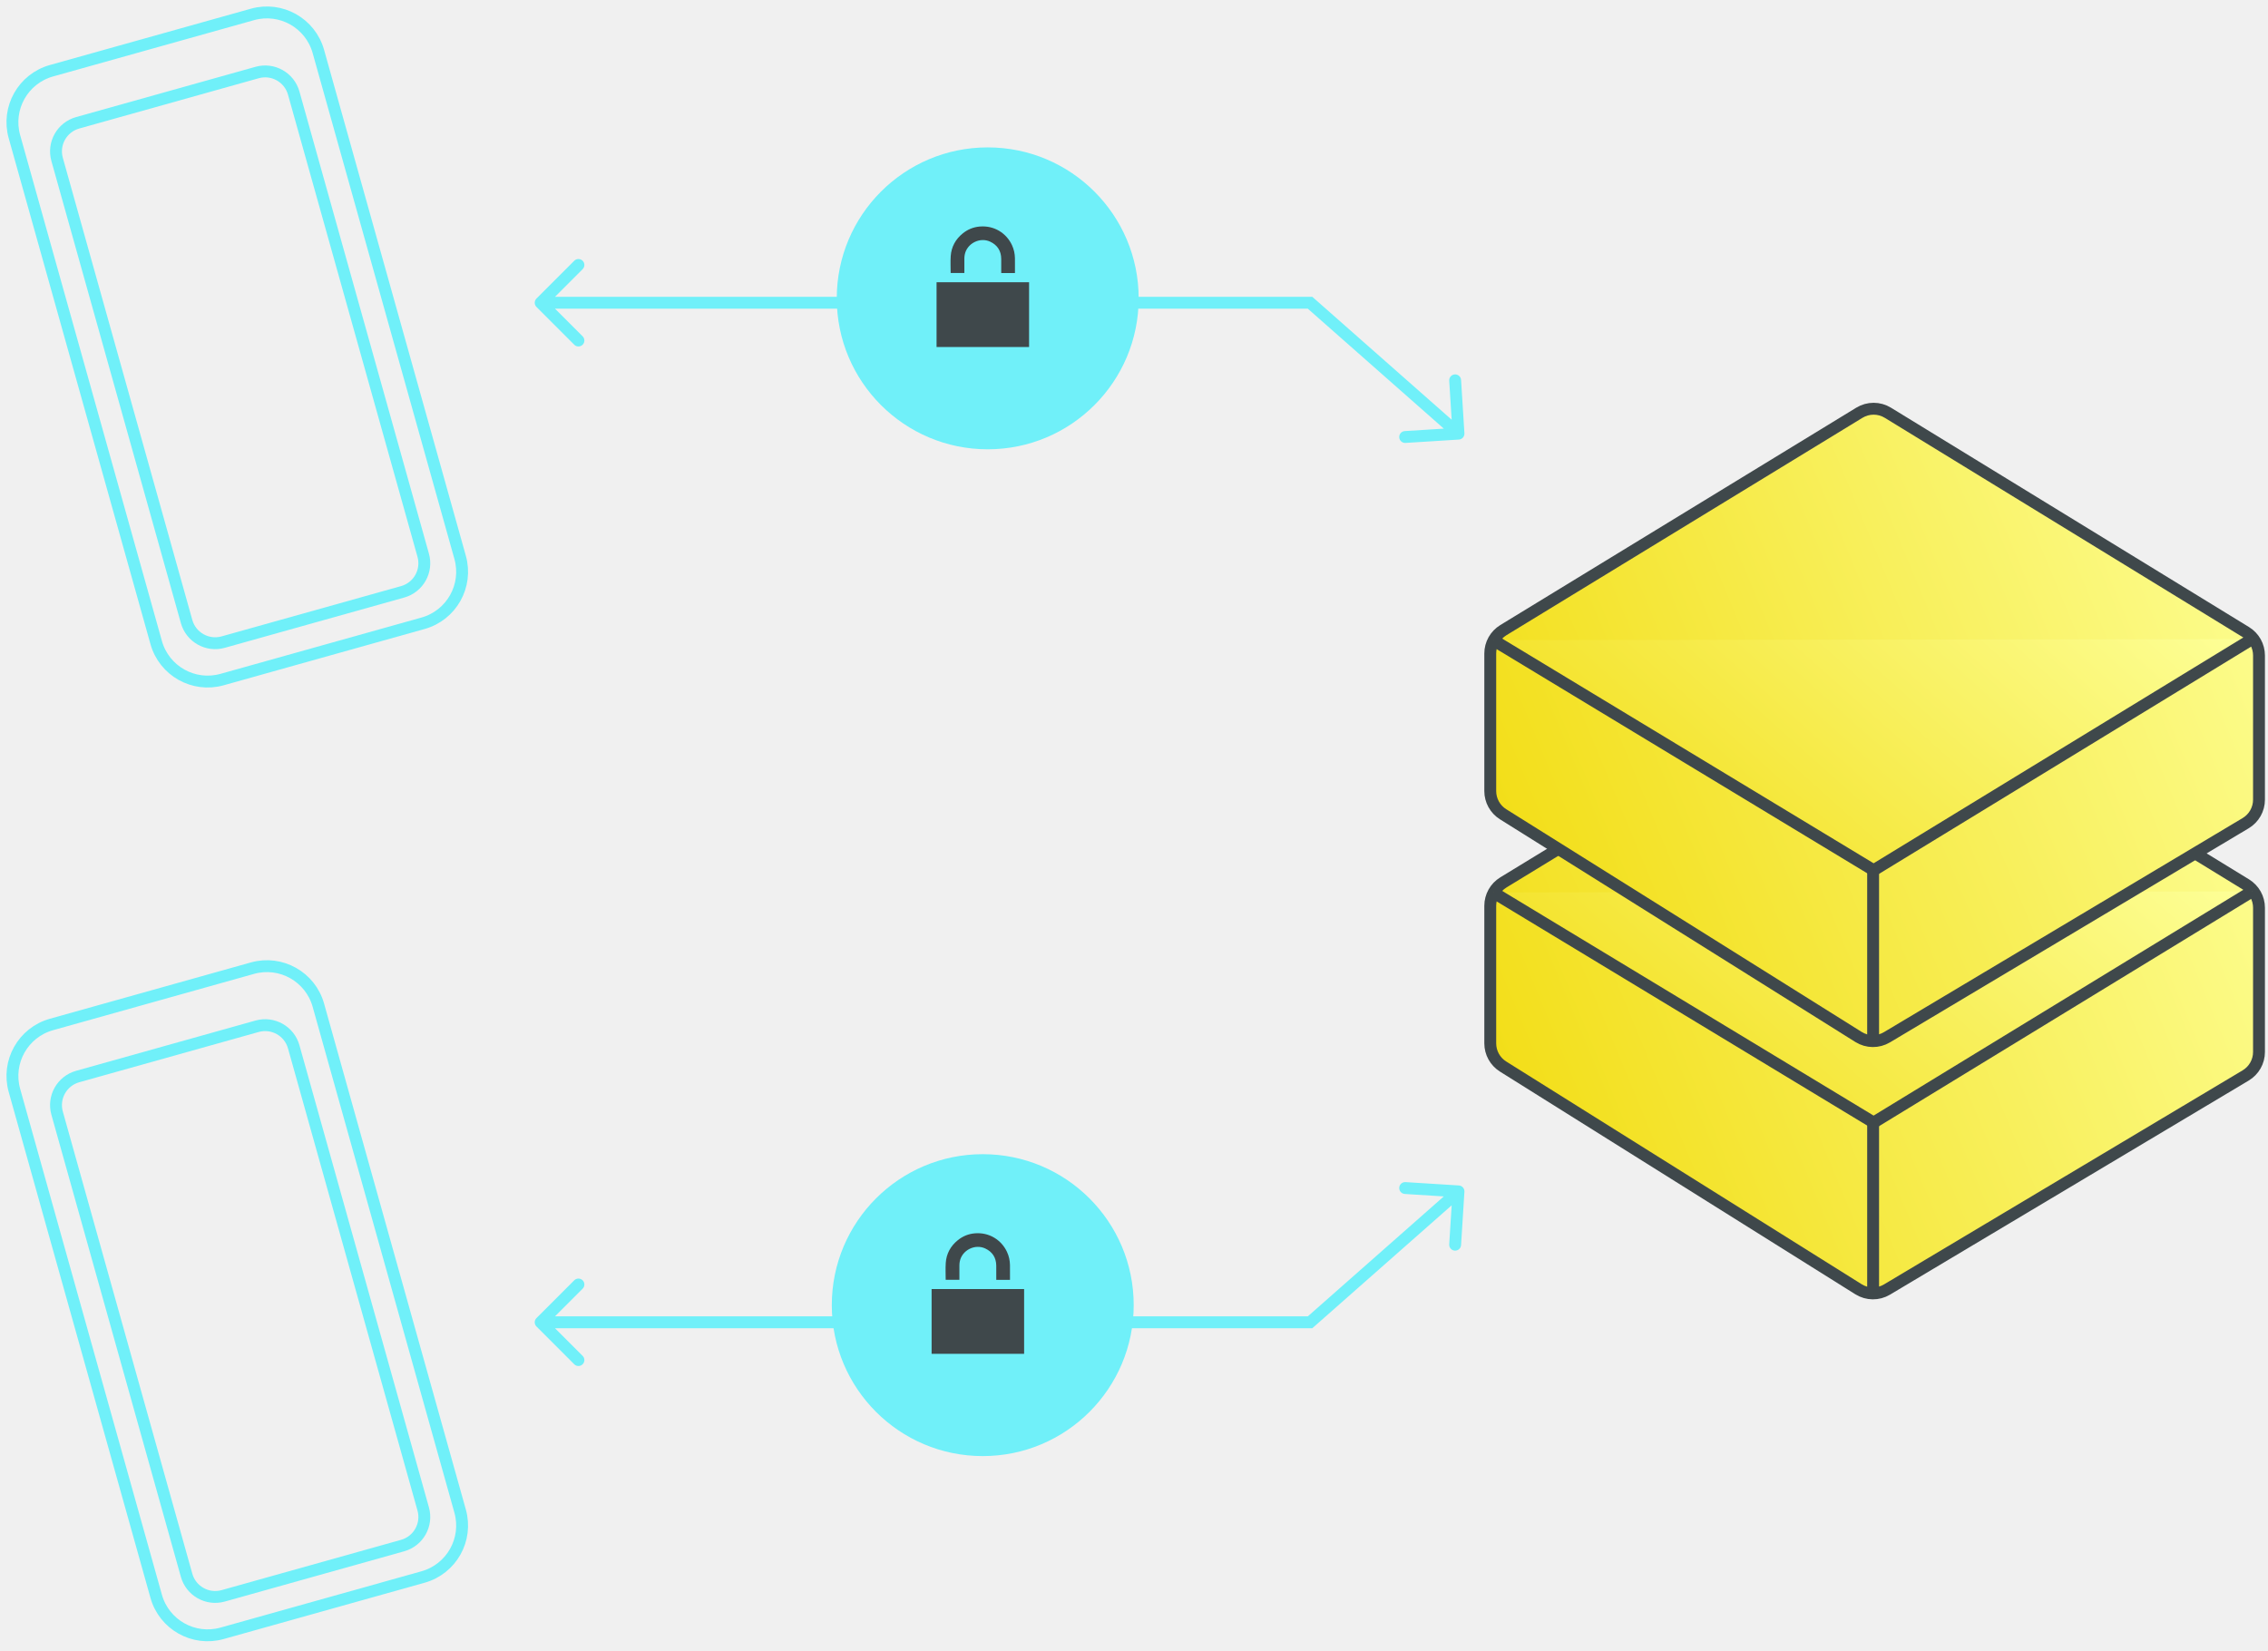
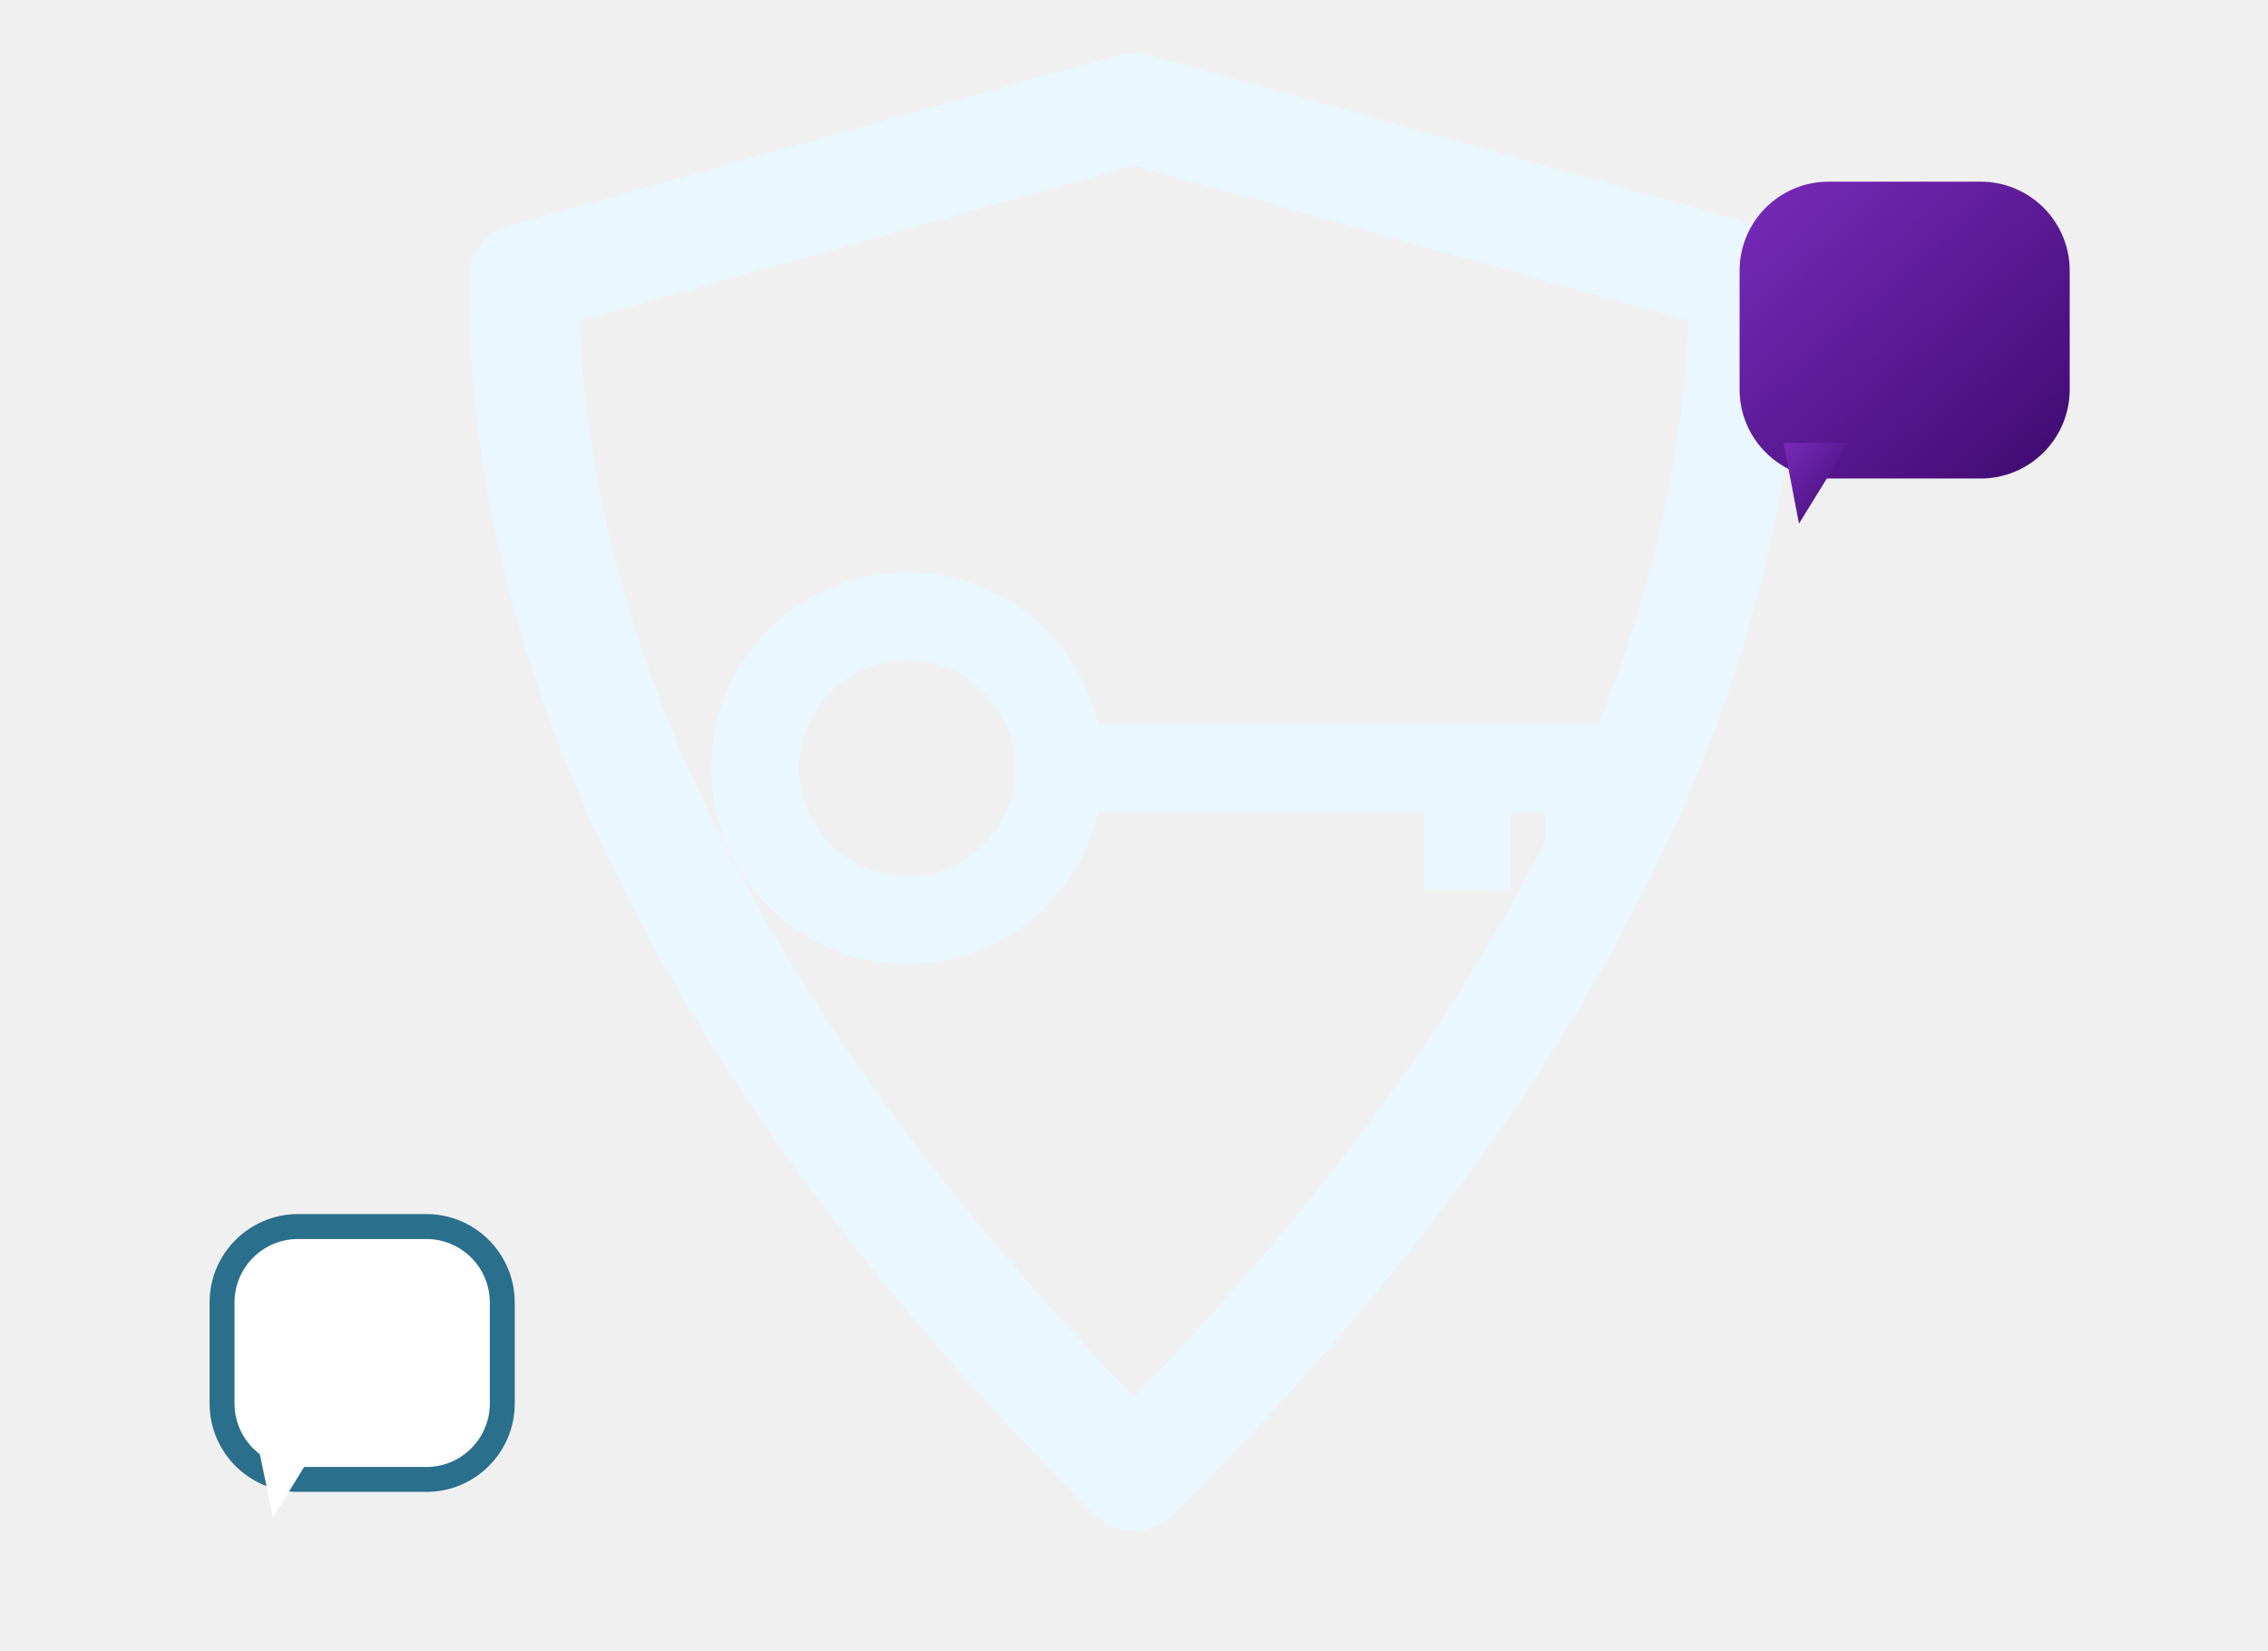
- <svg xmlns="http://www.w3.org/2000/svg" width="191" height="139" viewBox="0 0 191 139" fill="none">
-   <path d="M21.264 81.538L4.333 86.282C1.94 86.953 0.544 89.436 1.214 91.829L13.153 134.44C13.823 136.833 16.307 138.229 18.7 137.559L35.63 132.815C38.024 132.144 39.42 129.661 38.75 127.268L26.811 84.657C26.14 82.264 23.657 80.868 21.264 81.538Z" stroke="#70F0F9" />
-   <path d="M21.654 86.432L6.542 90.666C5.212 91.039 4.436 92.419 4.809 93.748L15.714 132.67C16.087 133.999 17.466 134.775 18.796 134.403L33.908 130.168C35.238 129.796 36.014 128.416 35.641 127.087L24.736 88.165C24.364 86.835 22.984 86.06 21.654 86.432Z" stroke="#70F0F9" />
-   <path d="M21.264 1.214L4.333 5.958C1.94 6.628 0.544 9.112 1.214 11.505L13.153 54.115C13.823 56.508 16.307 57.905 18.7 57.234L35.63 52.491C38.024 51.82 39.42 49.337 38.75 46.944L26.811 4.333C26.14 1.94 23.657 0.544 21.264 1.214Z" stroke="#70F0F9" />
-   <path d="M21.654 6.108L6.542 10.342C5.212 10.715 4.436 12.094 4.809 13.424L15.714 52.346C16.087 53.675 17.466 54.451 18.796 54.078L33.908 49.844C35.238 49.472 36.014 48.092 35.641 46.762L24.736 7.841C24.364 6.511 22.984 5.735 21.654 6.108Z" stroke="#70F0F9" />
-   <path d="M45.178 25.144C44.983 25.339 44.983 25.656 45.178 25.851L48.36 29.033C48.555 29.228 48.872 29.228 49.067 29.033C49.262 28.838 49.262 28.521 49.067 28.326L46.239 25.498L49.067 22.669C49.262 22.474 49.262 22.157 49.067 21.962C48.872 21.767 48.555 21.767 48.36 21.962L45.178 25.144ZM122.858 37.021C123.134 37.004 123.343 36.767 123.326 36.491L123.044 32C123.027 31.724 122.79 31.515 122.514 31.532C122.239 31.55 122.029 31.787 122.046 32.063L122.297 36.055L118.305 36.305C118.029 36.322 117.82 36.56 117.837 36.835C117.854 37.111 118.092 37.32 118.367 37.303L122.858 37.021ZM110.327 25.498L110.658 25.123L110.516 24.998H110.327V25.498ZM45.532 25.998H110.327V24.998H45.532V25.998ZM109.996 25.873L122.496 36.897L123.158 36.147L110.658 25.123L109.996 25.873Z" fill="#70F0F9" />
-   <path d="M45.178 111.717C44.983 111.522 44.983 111.205 45.178 111.01L48.36 107.828C48.555 107.633 48.872 107.633 49.067 107.828C49.262 108.023 49.262 108.34 49.067 108.535L46.239 111.364L49.067 114.192C49.262 114.387 49.262 114.704 49.067 114.899C48.872 115.095 48.555 115.095 48.36 114.899L45.178 111.717ZM122.858 99.84C123.134 99.857 123.343 100.095 123.326 100.37L123.044 104.861C123.027 105.137 122.79 105.346 122.514 105.329C122.239 105.312 122.029 105.074 122.046 104.799L122.297 100.807L118.305 100.556C118.029 100.539 117.82 100.302 117.837 100.026C117.854 99.75 118.092 99.541 118.367 99.558L122.858 99.84ZM110.327 111.364L110.658 111.739L110.516 111.864H110.327V111.364ZM45.532 110.864H110.327V111.864H45.532V110.864ZM109.996 110.989L122.496 99.964L123.158 100.714L110.658 111.739L109.996 110.989Z" fill="#70F0F9" />
-   <path d="M83.18 37.84C90.202 37.84 95.893 32.148 95.893 25.127C95.893 18.106 90.202 12.414 83.18 12.414C76.159 12.414 70.468 18.106 70.468 25.127C70.468 32.148 76.159 37.84 83.18 37.84Z" fill="#70F0F9" />
-   <path d="M86.664 29.224V23.77C86.281 23.771 85.898 23.771 85.515 23.772H78.981H78.873V29.224H86.664Z" fill="#3F484B" />
-   <path d="M85.472 22.997C85.087 22.997 84.709 22.997 84.319 22.997C84.319 22.967 84.319 22.939 84.319 22.911C84.319 22.538 84.324 22.166 84.318 21.793C84.308 21.123 83.995 20.639 83.392 20.355C82.521 19.945 81.435 20.498 81.247 21.441C81.225 21.55 81.215 21.663 81.214 21.775C81.21 22.153 81.213 22.531 81.214 22.909C81.214 22.935 81.214 22.962 81.214 22.993C80.827 22.993 80.446 22.993 80.066 22.993C80.063 22.987 80.059 22.982 80.059 22.977C80.059 22.509 80.034 22.038 80.065 21.571C80.118 20.789 80.471 20.15 81.08 19.657C81.496 19.32 81.977 19.124 82.509 19.079C83.734 18.974 84.758 19.645 85.222 20.641C85.385 20.991 85.466 21.36 85.473 21.743C85.48 22.145 85.475 22.547 85.475 22.95C85.475 22.962 85.473 22.976 85.472 22.997Z" fill="#3F484B" />
-   <path d="M82.763 122.632C89.784 122.632 95.475 116.94 95.475 109.919C95.475 102.898 89.784 97.206 82.763 97.206C75.741 97.206 70.05 102.898 70.05 109.919C70.05 116.94 75.741 122.632 82.763 122.632Z" fill="#70F0F9" />
-   <path d="M86.246 114.017V108.563C85.863 108.563 85.48 108.564 85.097 108.564H78.563H78.455V114.017H86.246Z" fill="#3F484B" />
-   <path d="M85.054 107.789C84.669 107.789 84.291 107.789 83.901 107.789C83.901 107.76 83.901 107.732 83.901 107.704C83.901 107.331 83.906 106.958 83.9 106.586C83.89 105.916 83.577 105.431 82.974 105.148C82.103 104.738 81.017 105.29 80.829 106.233C80.807 106.342 80.797 106.456 80.796 106.567C80.792 106.945 80.795 107.323 80.796 107.701C80.796 107.728 80.796 107.754 80.796 107.786C80.409 107.786 80.028 107.786 79.648 107.786C79.645 107.779 79.641 107.775 79.641 107.77C79.641 107.301 79.616 106.83 79.647 106.363C79.7 105.582 80.053 104.943 80.662 104.45C81.079 104.112 81.559 103.917 82.091 103.872C83.317 103.767 84.34 104.438 84.804 105.434C84.967 105.784 85.048 106.152 85.055 106.536C85.062 106.938 85.057 107.34 85.057 107.742C85.057 107.755 85.055 107.768 85.054 107.789Z" fill="#3F484B" />
-   <path d="M126.949 74.62L126.689 74.194L126.949 74.62L156.935 56.308C157.51 55.957 158.233 55.958 158.807 56.31L188.965 74.788L189.226 74.361L188.965 74.788C189.499 75.115 189.826 75.698 189.826 76.326V88.471C189.826 89.107 189.492 89.695 188.947 90.02L189.204 90.449L188.947 90.02L158.737 108.052C158.158 108.398 157.435 108.39 156.864 108.032L126.932 89.274C126.406 88.945 126.086 88.367 126.086 87.745V76.16C126.086 75.53 126.414 74.947 126.949 74.62Z" fill="url(#paint0_linear_53_295)" />
-   <path d="M126.949 74.62L126.689 74.194L126.949 74.62ZM126.949 74.62L156.935 56.308C157.51 55.957 158.233 55.958 158.807 56.31L188.965 74.788L189.226 74.361L188.965 74.788C189.499 75.115 189.826 75.698 189.826 76.326V88.471C189.826 89.107 189.492 89.695 188.947 90.02L189.204 90.449L188.947 90.02L158.737 108.052C158.158 108.398 157.435 108.39 156.864 108.032L126.932 89.274C126.406 88.945 126.086 88.367 126.086 87.745V76.16C126.086 75.53 126.414 74.947 126.949 74.62Z" stroke="#3F484B" />
-   <path d="M156.59 56.008L126.605 74.319C125.92 74.737 125.502 75.483 125.502 76.286V87.871C125.502 88.665 125.91 89.403 126.582 89.824L156.515 108.582C157.245 109.039 158.169 109.049 158.909 108.608L189.12 90.575C189.815 90.16 190.242 89.408 190.242 88.597V76.452C190.242 75.65 189.825 74.906 189.142 74.487L158.985 56.01C158.25 55.559 157.326 55.559 156.59 56.008Z" fill="url(#paint1_linear_53_295)" stroke="#3F484B" stroke-miterlimit="10" />
-   <path d="M189.653 75.077L157.788 94.54L125.754 75.161" fill="url(#paint2_linear_53_295)" />
-   <path d="M189.653 75.077L157.788 94.54L125.754 75.161" stroke="#3F484B" stroke-miterlimit="10" />
-   <path d="M157.745 108.863V94.603" stroke="#3F484B" stroke-miterlimit="10" />
-   <path d="M158.807 35.081L159.069 34.655L158.807 35.081ZM158.807 35.081C158.233 34.729 157.51 34.729 156.935 35.08L126.949 53.391L126.689 52.966L126.949 53.391C126.414 53.718 126.086 54.302 126.086 54.931V66.517C126.086 67.139 126.406 67.716 126.932 68.046L156.864 86.803C157.435 87.161 158.158 87.169 158.737 86.824L188.947 68.792L189.204 69.221L188.947 68.792C189.492 68.467 189.826 67.878 189.826 67.242V55.098C189.826 54.469 189.499 53.886 188.965 53.559L189.226 53.133L188.965 53.559L158.807 35.081Z" fill="url(#paint3_linear_53_295)" stroke="#3F484B" />
-   <path d="M156.59 34.76L126.605 53.071C125.92 53.489 125.502 54.234 125.502 55.038V66.623C125.502 67.417 125.91 68.155 126.582 68.576L156.515 87.333C157.245 87.791 158.169 87.801 158.909 87.359L189.12 69.327C189.815 68.912 190.242 68.16 190.242 67.349V55.204C190.242 54.402 189.825 53.658 189.142 53.239L158.985 34.761C158.25 34.311 157.326 34.311 156.59 34.76Z" fill="url(#paint4_linear_53_295)" stroke="#3F484B" stroke-miterlimit="10" />
-   <path d="M189.653 53.828L157.788 73.291L125.754 53.912" fill="url(#paint5_linear_53_295)" />
-   <path d="M189.653 53.828L157.788 73.291L125.754 53.912" stroke="#3F484B" stroke-miterlimit="10" />
-   <path d="M157.745 87.615V73.355" stroke="#3F484B" stroke-miterlimit="10" />
+ <svg xmlns="http://www.w3.org/2000/svg" width="191" height="139" viewBox="0 0 191 139">
  <defs>
-     <linearGradient id="paint0_linear_53_295" x1="189.374" y1="55.545" x2="115.494" y2="86.194" gradientUnits="userSpaceOnUse">
-       <stop stop-color="#FDFF97" />
-       <stop offset="1" stop-color="#F1DA09" />
+     <linearGradient id="g1" x1="0" y1="0" x2="1" y2="1">
+       <stop offset="0" stop-color="#792BBC" />
+       <stop offset="1" stop-color="#3E0A6F" />
    </linearGradient>
-     <linearGradient id="paint1_linear_53_295" x1="189.29" y1="55.671" x2="115.41" y2="86.32" gradientUnits="userSpaceOnUse">
-       <stop stop-color="#FDFF97" />
-       <stop offset="1" stop-color="#F1DA09" />
+     <linearGradient id="g2" x1="0" y1="0" x2="1" y2="1">
+       <stop offset="0" stop-color="#7A2BBE" />
+       <stop offset="1" stop-color="#3D0A6D" />
    </linearGradient>
-     <linearGradient id="paint2_linear_53_295" x1="188.713" y1="75.077" x2="150.819" y2="117.536" gradientUnits="userSpaceOnUse">
-       <stop stop-color="#FDFF97" />
-       <stop offset="1" stop-color="#F1DA09" />
+     <linearGradient id="g3" x1="0" y1="0" x2="1" y2="1">
+       <stop offset="0" stop-color="#0088FF" />
+       <stop offset="1" stop-color="#1298A5" />
    </linearGradient>
-     <linearGradient id="paint3_linear_53_295" x1="189.374" y1="34.317" x2="115.494" y2="64.966" gradientUnits="userSpaceOnUse">
-       <stop stop-color="#FDFF97" />
-       <stop offset="1" stop-color="#F1DA09" />
-     </linearGradient>
-     <linearGradient id="paint4_linear_53_295" x1="189.29" y1="34.423" x2="115.41" y2="65.072" gradientUnits="userSpaceOnUse">
-       <stop stop-color="#FDFF97" />
-       <stop offset="1" stop-color="#F1DA09" />
-     </linearGradient>
-     <linearGradient id="paint5_linear_53_295" x1="188.713" y1="53.828" x2="150.819" y2="96.287" gradientUnits="userSpaceOnUse">
-       <stop stop-color="#FDFF97" />
-       <stop offset="1" stop-color="#F1DA09" />
+     <linearGradient id="g4" x1="0" y1="0" x2="1" y2="1">
+       <stop offset="0" stop-color="#0088FF" />
+       <stop offset="1" stop-color="#70F0F9" />
    </linearGradient>
  </defs>
+   <g>
+     <path d="M 44.1 23.5 L 95.5 9.1 L 146.9 23.5 Q 146.9 72.9 95.5 124.3 Q 44.1 72.9 44.1 23.5 Z" fill="none" stroke="#EAF7FF" stroke-width="9.3" stroke-linecap="round" stroke-linejoin="round" />
+     <circle cx="76.4" cy="64.7" r="12.8" fill="none" stroke="#EAF7FF" stroke-width="7.4" />
+     <rect x="89.1" y="61.0" width="45.9" height="7.4" fill="#EAF7FF" />
+     <rect x="119.9" y="64.7" width="7.4" height="10.2" fill="#EAF7FF" />
+     <rect x="130.1" y="64.7" width="7.4" height="7.0" fill="#EAF7FF" />
+     <rect x="146.5" y="15.3" width="27.8" height="25.0" rx="7.5" fill="url(#g1)" />
+     <path d="M 150.2 37.3 L 155.7 37.3 L 151.5 44.1 Z" fill="url(#g1)" />
+     <rect x="18.7" y="103.3" width="23.6" height="21.3" rx="6.4" fill="#FFFFFF" stroke="#2A6F8C" stroke-width="2.1" />
+     <path d="M 21.8 122.1 L 26.5 122.1 L 23.0 127.8 Z" fill="#FFFFFF" />
+   </g>
</svg>
